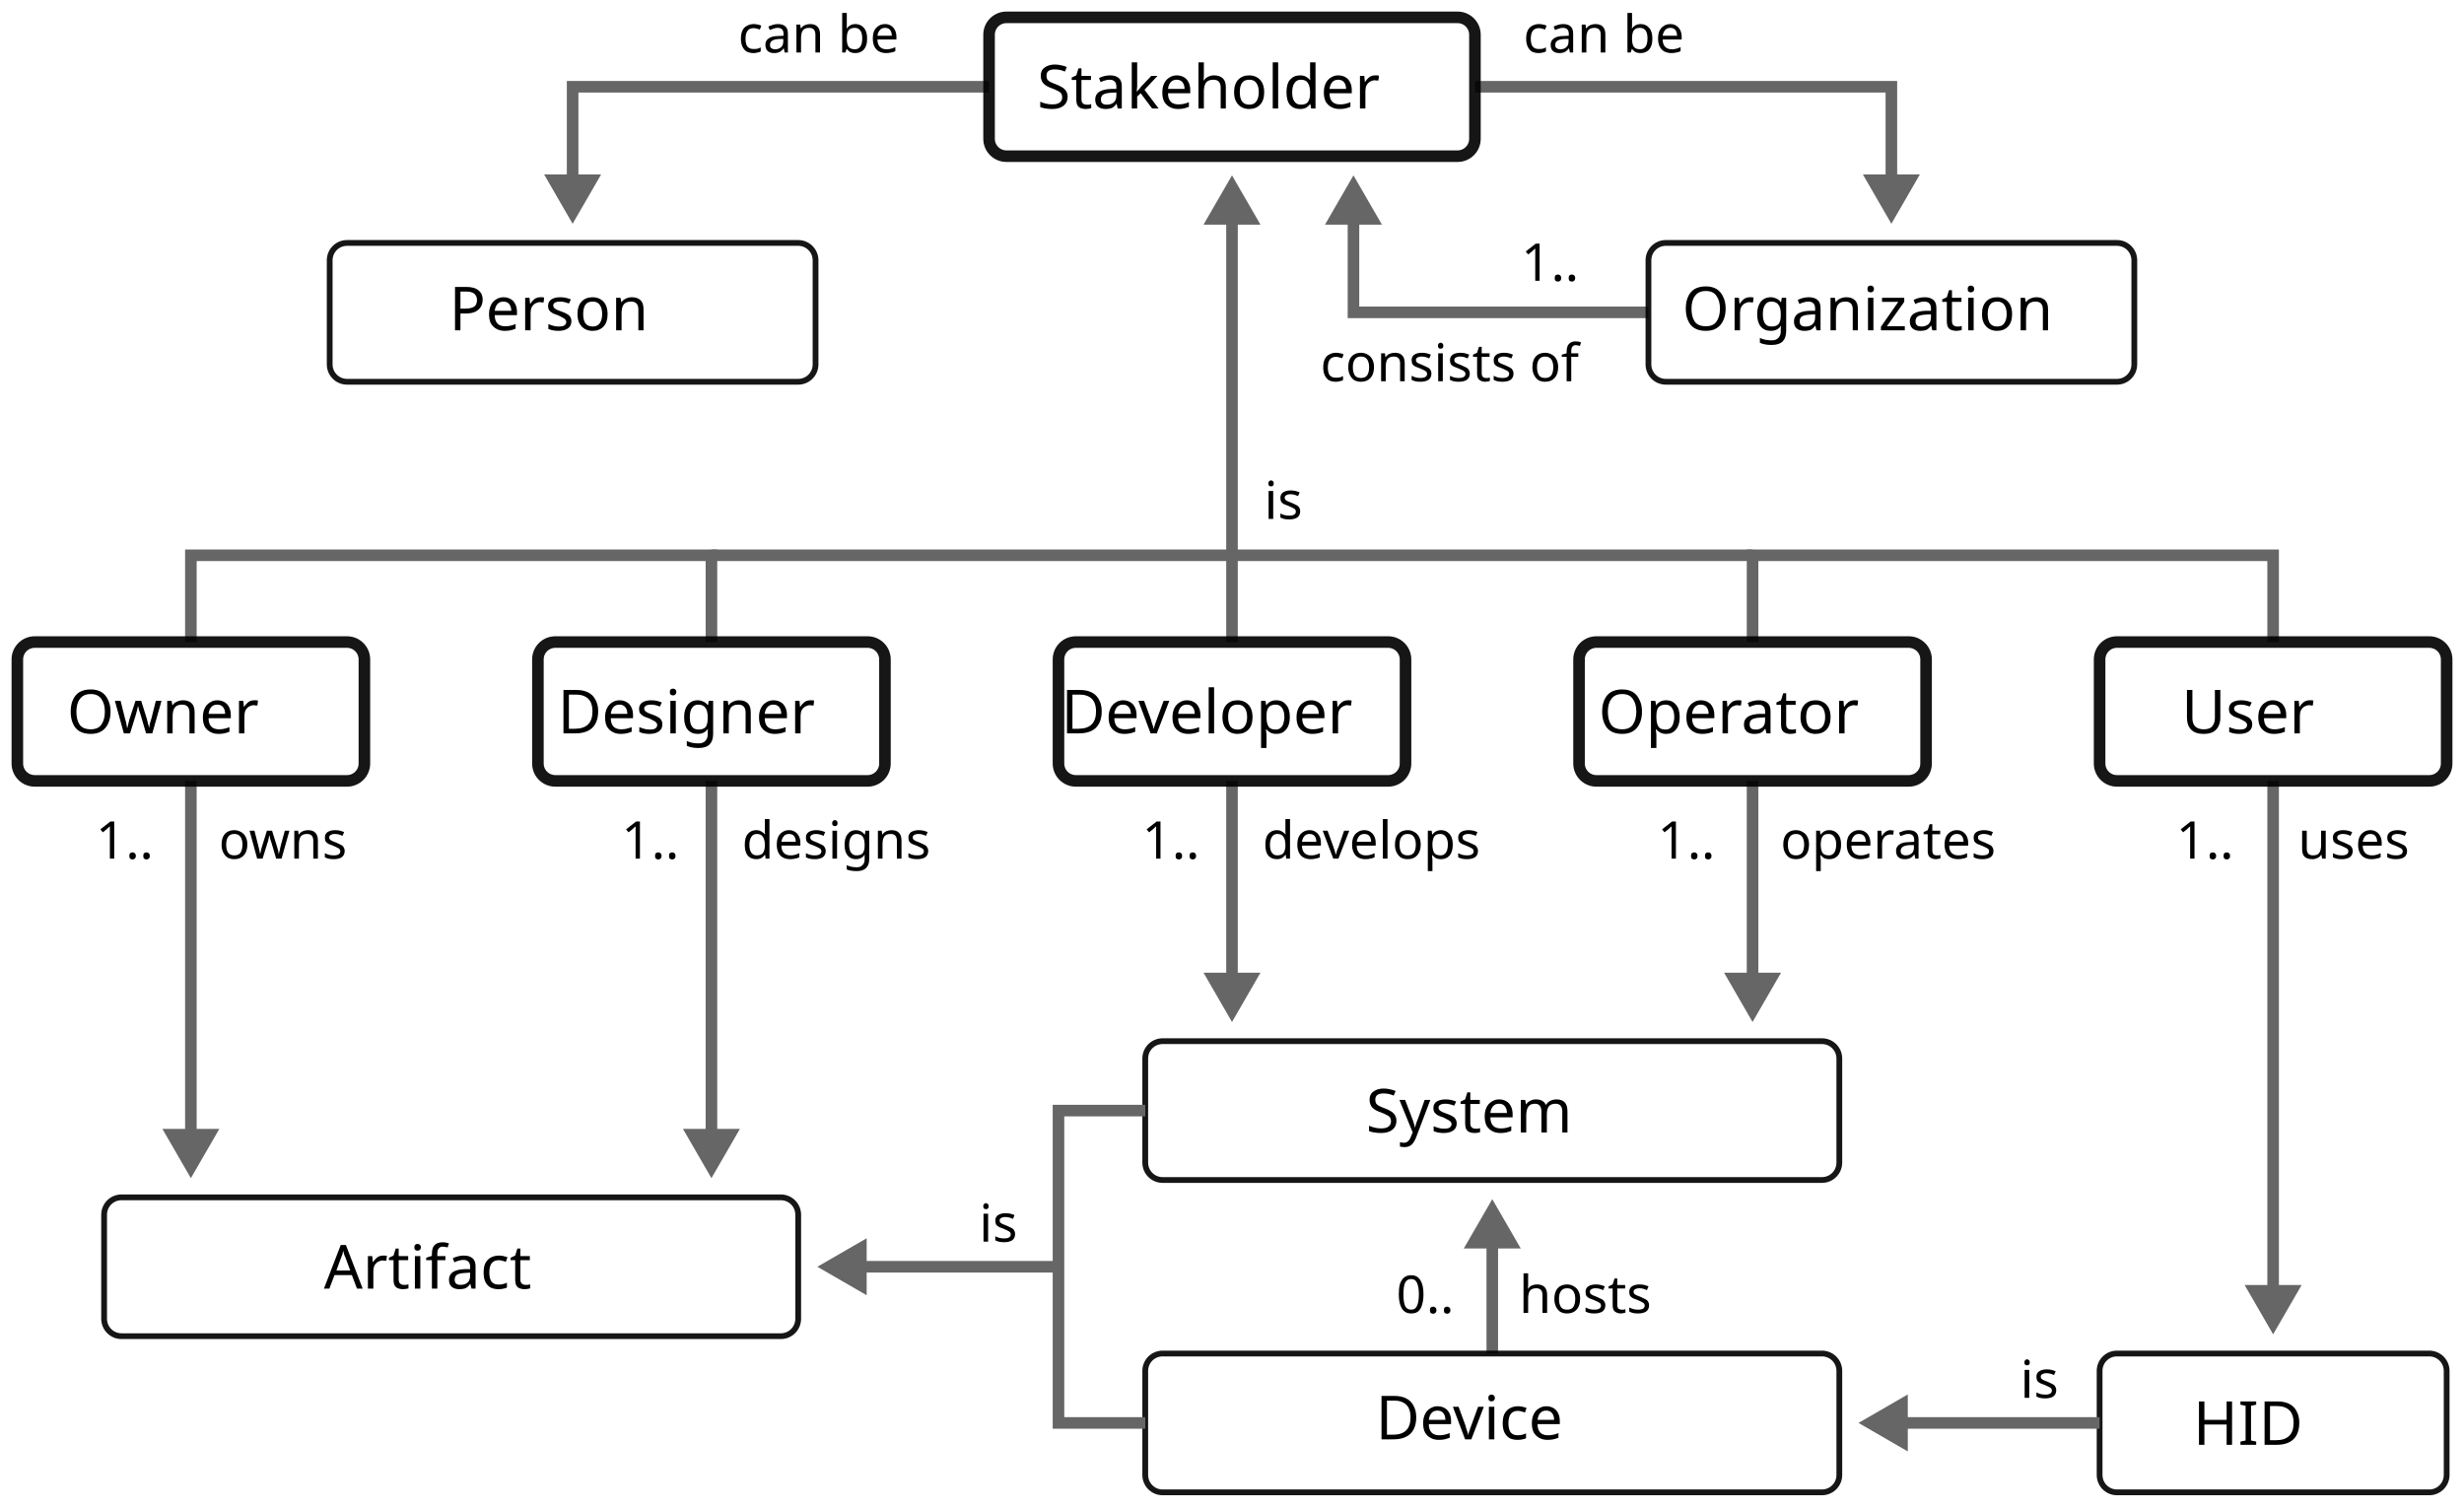
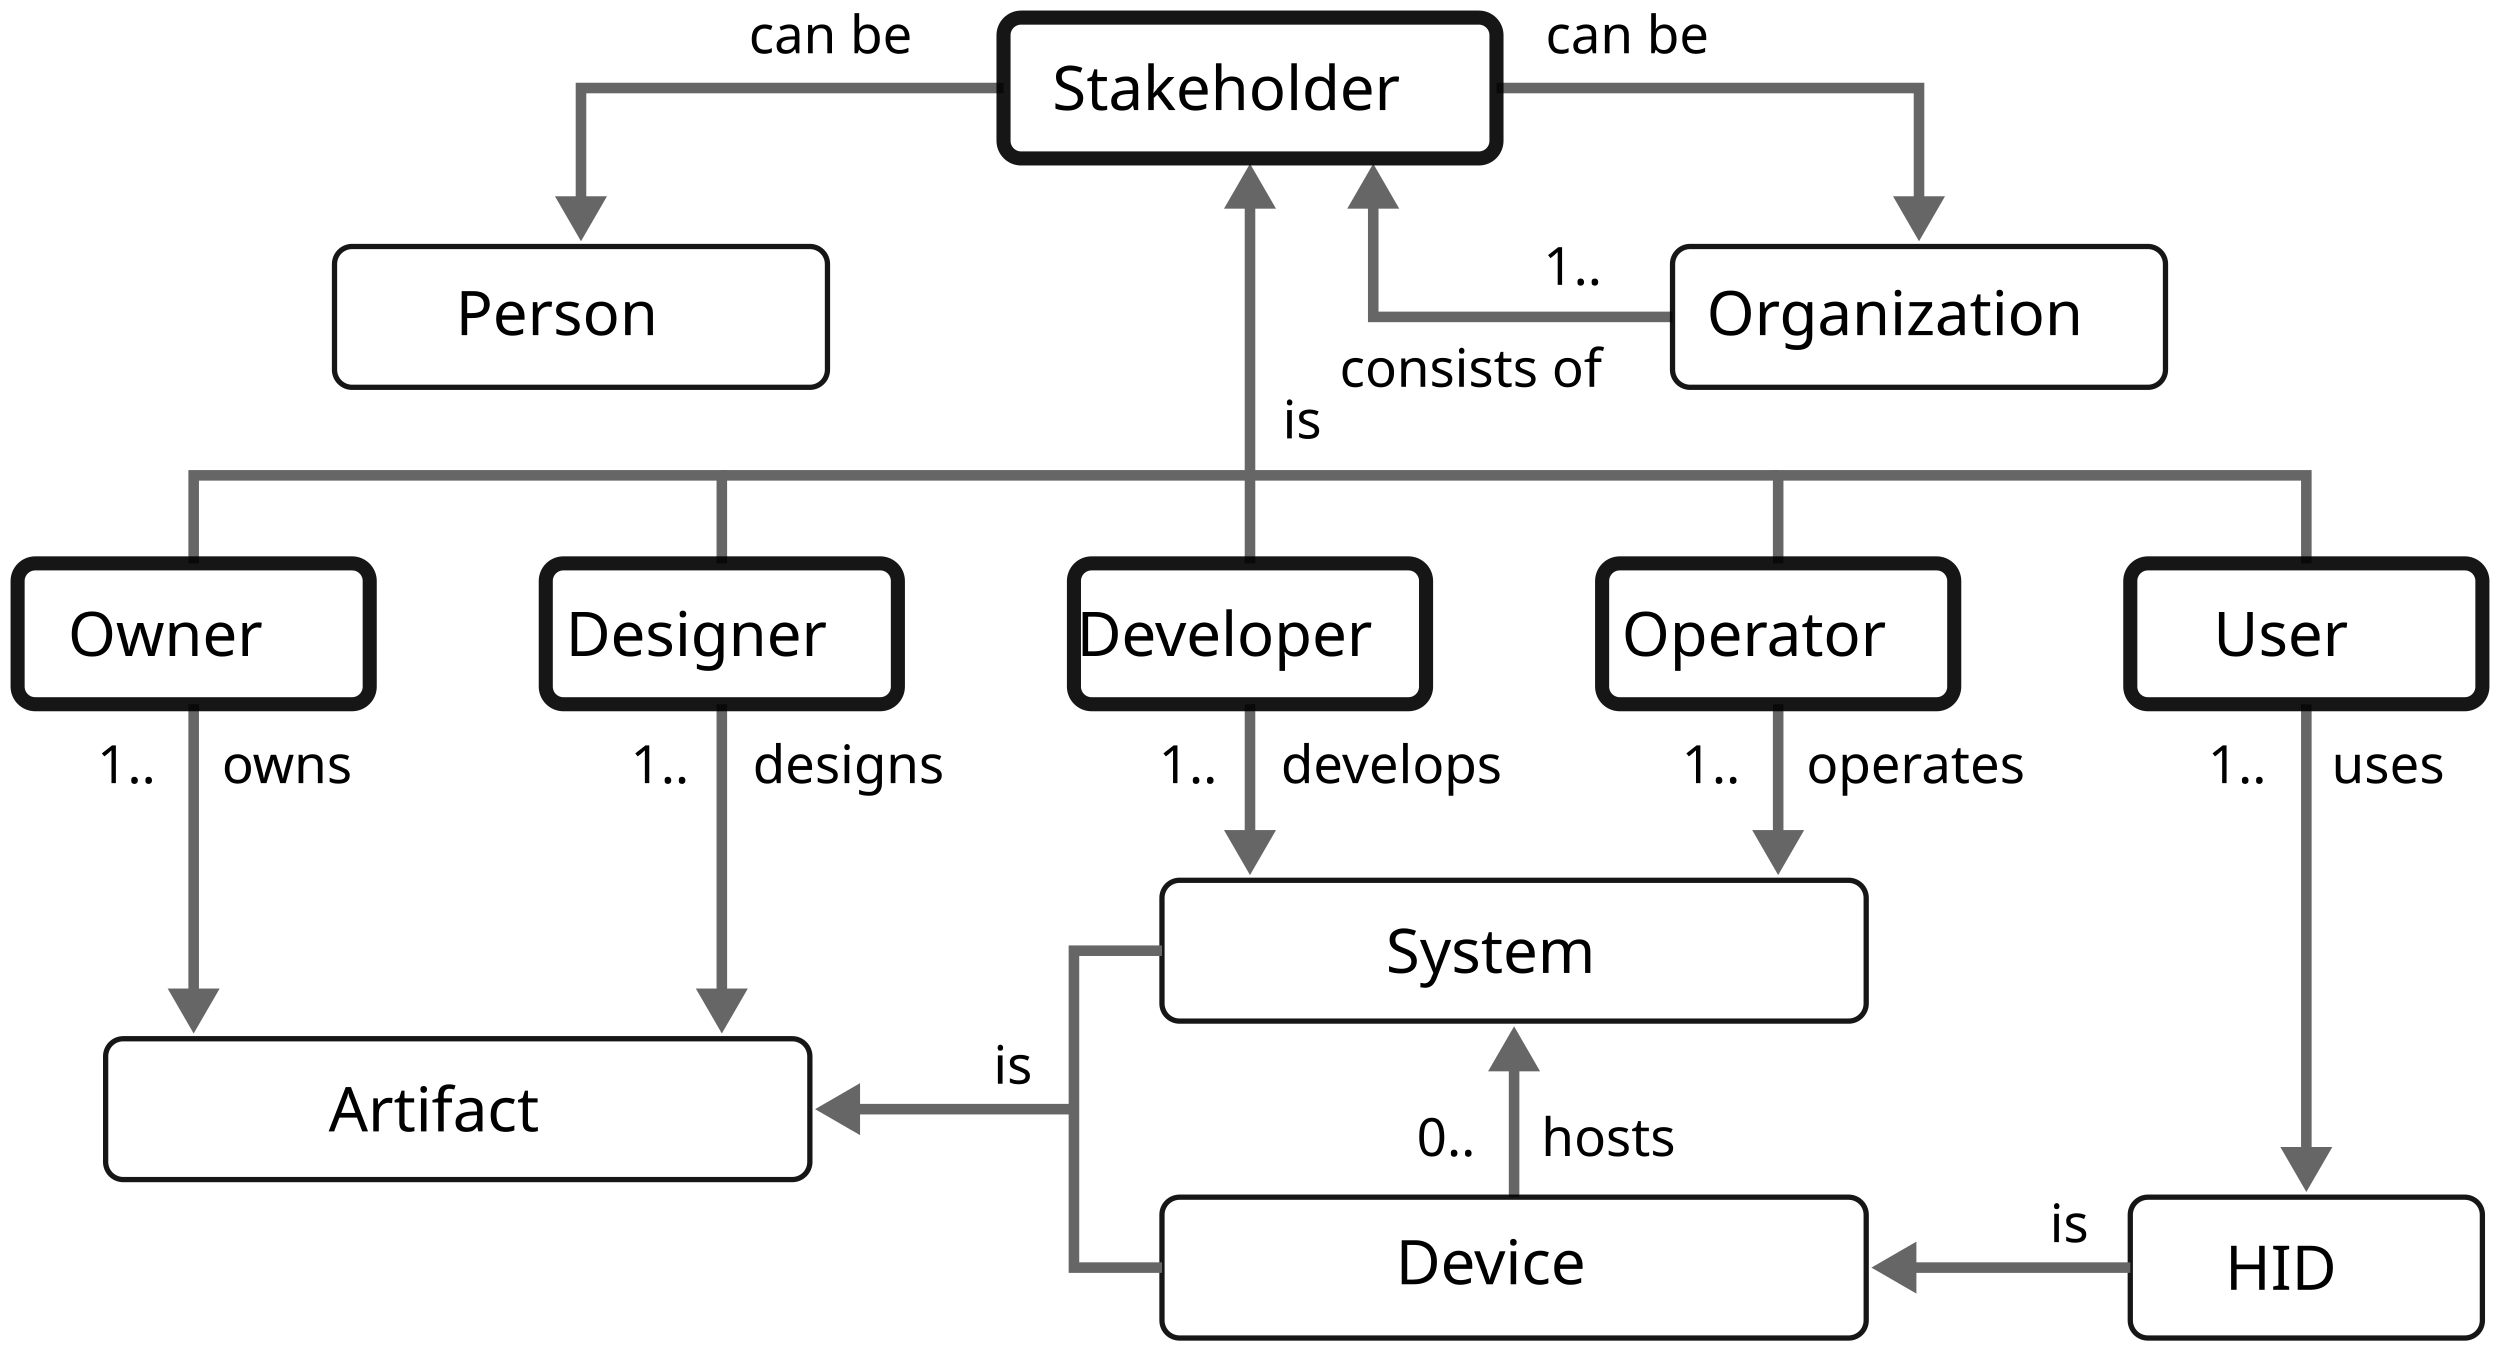
- <svg xmlns="http://www.w3.org/2000/svg" xmlns:xlink="http://www.w3.org/1999/xlink" width="142mm" height="87mm" version="1.1" viewBox="0 0 142 87" id="svg162">
+ <svg xmlns="http://www.w3.org/2000/svg" xmlns:xlink="http://www.w3.org/1999/xlink" width="142mm" height="77mm" version="1.1" viewBox="0 0 142 77" id="svg162">
  <defs id="defs5">
    <marker id="a" overflow="visible" orient="auto">
      <path transform="scale(0.4)" d="M 5.77,0 -2.88,5 V -5 Z" fill="context-stroke" fill-rule="evenodd" stroke="context-stroke" stroke-width="1pt" id="path2" />
    </marker>
  </defs>
-   <path d="m 86,78 v -7" marker-end="url(#a)" id="path8416" style="fill:none;stroke:#666666;stroke-width:0.667" />
+   <use x="0" y="0" xlink:href="#path16" id="use1346" transform="translate(29.99998)" width="100%" height="100%" />
+   <use x="0" y="0" xlink:href="#path14" id="use1348" transform="translate(30)" width="100%" height="100%" />
+   <path d="M 86,68 V 60" marker-end="url(#a)" id="path8416" style="fill:none;stroke:#666666;stroke-width:0.6;stroke-miterlimit:4;stroke-dasharray:none" />
  <use transform="matrix(-1,0,0,1,142,0)" width="100%" height="100%" xlink:href="#f" id="use7" x="0" y="0" />
-   <path id="f" d="m 85,5 h 24 V 11" fill="none" marker-end="url(#a)" stroke="#666666" stroke-width="0.667" />
+   <path id="f" d="m 85,5 h 24 L 109,12" fill="none" marker-end="url(#a)" stroke="#666666" stroke-width="0.667" style="stroke-width:0.6;stroke-miterlimit:4;stroke-dasharray:none" />
  <use transform="translate(-90.00002)" width="100%" height="100%" xlink:href="#e" id="use10" x="0" y="0" />
-   <path d="m 71,45 -2e-5,12" marker-end="url(#a)" id="path14" style="fill:none;stroke:#666666;stroke-width:0.667" />
-   <path d="M 11,45 11,66" marker-end="url(#a)" id="path16" style="fill:none;stroke:#666666;stroke-width:0.667" />
-   <path d="M 131,45 131,75" marker-end="url(#a)" id="path18" style="fill:none;stroke:#666666;stroke-width:0.667" />
-   <path d="m 95,18 h -17 v -6" marker-end="url(#a)" id="path20" style="fill:none;stroke:#666666;stroke-width:0.667" />
-   <path d="m 71,37 1.8e-5,-25" marker-end="url(#a)" id="path22" style="fill:none;stroke:#666666;stroke-width:0.667" />
-   <path id="e" d="m 101,37 v -5 h 30 v 5" fill="none" stroke="#666666" stroke-width="0.667" />
-   <path d="m 101,45 -2e-5,12" marker-end="url(#a)" id="path25" style="fill:none;stroke:#666666;stroke-width:0.667" />
+   <path d="m 71,40 -6.1e-5,8" marker-end="url(#a)" id="path14" style="fill:none;stroke:#666666;stroke-width:0.6;stroke-miterlimit:4;stroke-dasharray:none" />
+   <path d="M 11,40 11,57" marker-end="url(#a)" id="path16" style="fill:none;stroke:#666666;stroke-width:0.6;stroke-miterlimit:4;stroke-dasharray:none" />
+   <path d="M 131,40 131,66" marker-end="url(#a)" id="path18" style="fill:none;stroke:#666666;stroke-width:0.6;stroke-miterlimit:4;stroke-dasharray:none" />
+   <path d="m 95,18 h -17 l -2.1e-5,-7" marker-end="url(#a)" id="path20" style="fill:none;stroke:#666666;stroke-width:0.6;stroke-miterlimit:4;stroke-dasharray:none" />
+   <path d="M 71,32 V 11" marker-end="url(#a)" id="path22" style="fill:none;stroke:#666666;stroke-width:0.6;stroke-miterlimit:4;stroke-dasharray:none" />
+   <path id="e" d="m 101,32 v -5 h 30 v 5" fill="none" stroke="#666666" stroke-width="0.667" style="stroke-width:0.6;stroke-miterlimit:4;stroke-dasharray:none" />
  <text x="108.99" y="19.034" font-family="sans-serif" font-size="3.5px" stroke-width="0.265" style="line-height:1.25" xml:space="preserve" id="text31">
    <tspan x="108.99" y="19.034" font-size="3.5px" stroke-width="0.265" text-align="center" text-anchor="middle" id="tspan29">Organization</tspan>
  </text>
-   <text x="70.915" y="42.259" font-family="sans-serif" font-size="3.5px" stroke-width="0.265" style="line-height:1.25" xml:space="preserve" id="text37">
-     <tspan x="70.915" y="42.259" font-size="3.5px" stroke-width="0.265" text-align="center" text-anchor="middle" id="tspan35">Developer</tspan>
+   <text x="70.915" y="37.259" font-family="sans-serif" font-size="3.5px" stroke-width="0.265" style="line-height:1.25" xml:space="preserve" id="text37">
+     <tspan x="70.915" y="37.259" font-size="3.5px" stroke-width="0.265" text-align="center" text-anchor="middle" id="tspan35">Developer</tspan>
  </text>
-   <rect id="c" x="1" y="37" width="20" height="8" rx="1" fill="none" opacity="0.913" stroke="#000000" stroke-linejoin="round" stroke-width="0.5" style="stroke-width:0.667;stroke-miterlimit:4;stroke-dasharray:none" />
-   <text x="100.99" y="42.259" font-size="3.5px" style="line-height:1.25;font-family:sans-serif;stroke-width:0.265" xml:space="preserve" id="text42">
-     <tspan x="100.99" y="42.259" font-size="3.5px" stroke-width="0.265" text-align="center" text-anchor="middle" id="tspan40">Operator</tspan>
+   <rect id="c" x="1" y="32" width="20" height="8" rx="1" fill="none" opacity="0.913" stroke="#000000" stroke-linejoin="round" stroke-width="0.5" style="stroke-width:0.8;stroke-miterlimit:4;stroke-dasharray:none" />
+   <text x="100.99" y="37.259" font-size="3.5px" style="line-height:1.25;font-family:sans-serif;stroke-width:0.265" xml:space="preserve" id="text42">
+     <tspan x="100.99" y="37.259" font-size="3.5px" stroke-width="0.265" text-align="center" text-anchor="middle" id="tspan40">Operator</tspan>
  </text>
-   <text x="130.915" y="42.259" font-size="3.5px" style="line-height:1.25;font-family:sans-serif;stroke-width:0.265" xml:space="preserve" id="text46">
-     <tspan x="130.915" y="42.259" font-size="3.5px" stroke-width="0.265" text-align="center" text-anchor="middle" id="tspan44">User</tspan>
+   <text x="130.915" y="37.259" font-size="3.5px" style="line-height:1.25;font-family:sans-serif;stroke-width:0.265" xml:space="preserve" id="text46">
+     <tspan x="130.915" y="37.259" font-size="3.5px" stroke-width="0.265" text-align="center" text-anchor="middle" id="tspan44">User</tspan>
  </text>
-   <text x="72.86" y="29.901" font-size="3px" style="line-height:1.25;font-family:sans-serif;stroke-width:0.265" xml:space="preserve" id="text50">
-     <tspan x="72.86" y="29.901" stroke-width="0.265" id="tspan48">is</tspan>
+   <text x="72.86" y="24.901" font-size="3px" style="line-height:1.25;font-family:sans-serif;stroke-width:0.265" xml:space="preserve" id="text50">
+     <tspan x="72.86" y="24.901" stroke-width="0.265" id="tspan48">is</tspan>
  </text>
  <text x="71.015" y="6.249" font-size="3.5px" style="line-height:1.25;font-family:sans-serif;stroke-width:0.265" xml:space="preserve" id="text54">
    <tspan x="71.015" y="6.249" font-size="3.5px" stroke-width="0.265" text-align="center" text-anchor="middle" id="tspan52">Stakeholder</tspan>
  </text>
-   <rect x="57" y="1" width="28" height="8" rx="1" fill="none" opacity="0.913" stroke="#000000" stroke-linejoin="round" stroke-width="0.667" id="rect58" />
+   <rect x="57" y="1" width="28" height="8" rx="1" fill="none" opacity="0.913" stroke="#000000" stroke-linejoin="round" stroke-width="0.667" id="rect58" style="stroke-width:0.8;stroke-miterlimit:4;stroke-dasharray:none" />
  <text x="32.99" y="19.034" font-size="3.5px" style="line-height:1.25;font-family:sans-serif;stroke-width:0.265" xml:space="preserve" id="text62">
    <tspan x="32.99" y="19.034" font-size="3.5px" stroke-width="0.265" text-align="center" text-anchor="middle" id="tspan60">Person</tspan>
  </text>
  <text x="87.782" y="3.026" style="font-size:3px;line-height:1.25;font-family:sans-serif;stroke-width:0.265" xml:space="preserve" id="text66">
    <tspan x="87.782" y="3.026" stroke-width="0.265" id="tspan64">can be</tspan>
  </text>
  <text x="109.193" y="21.969" style="font-size:3px;line-height:1.25;font-family:sans-serif;stroke-width:0.265" xml:space="preserve" id="text70">
    <tspan x="93.33" y="21.969" stroke-width="0.265" text-align="end" text-anchor="end" id="tspan68">consists of</tspan>
  </text>
  <text x="96.644" y="16.179" style="font-size:3px;line-height:1.25;font-family:sans-serif;stroke-width:0.265" xml:space="preserve" id="text74">
    <tspan x="93.33" y="16.179" stroke-width="0.265" text-align="end" text-anchor="end" id="tspan72">1..</tspan>
  </text>
-   <text x="102.596" y="49.48" font-size="3px" style="line-height:1.25;font-family:sans-serif;stroke-width:0.265" xml:space="preserve" id="text84">
-     <tspan x="102.596" y="49.48" stroke-width="0.265" id="tspan82">operates</tspan>
+   <text x="102.596" y="44.48" font-size="3px" style="line-height:1.25;font-family:sans-serif;stroke-width:0.265" xml:space="preserve" id="text84">
+     <tspan x="102.596" y="44.48" stroke-width="0.265" id="tspan82">operates</tspan>
  </text>
-   <text x="86.037" y="65.259" font-size="3.5px" style="line-height:1.25;font-family:sans-serif;stroke-width:0.265" xml:space="preserve" id="text88">
-     <tspan x="86.037" y="65.259" dx="0 0 0 0 0 0" font-size="3.5px" stroke-width="0.265" text-align="center" text-anchor="middle" id="tspan86">System</tspan>
+   <text x="86.037" y="55.259" font-size="3.5px" style="line-height:1.25;font-family:sans-serif;stroke-width:0.265" xml:space="preserve" id="text88">
+     <tspan x="86.037" y="55.259" dx="0 0 0 0 0 0" font-size="3.5px" stroke-width="0.265" text-align="center" text-anchor="middle" id="tspan86">System</tspan>
  </text>
-   <rect id="d" x="121" y="78" width="20" height="8" rx="1" fill="none" opacity="0.913" stroke="#000000" stroke-linejoin="round" stroke-width="0.333" />
-   <text x="65.818" y="49.48" style="font-size:3px;line-height:1.25;font-family:sans-serif;stroke-width:0.265" xml:space="preserve" id="text95">
-     <tspan x="65.818" y="49.48" stroke-width="0.265" id="tspan93">1..</tspan>
+   <rect id="d" x="121" y="68" width="20" height="8" rx="1" fill="none" opacity="0.913" stroke="#000000" stroke-linejoin="round" stroke-width="0.333" style="stroke-width:0.3;stroke-miterlimit:4;stroke-dasharray:none" />
+   <text x="65.818" y="44.48" style="font-size:3px;line-height:1.25;font-family:sans-serif;stroke-width:0.265" xml:space="preserve" id="text95">
+     <tspan x="65.818" y="44.48" stroke-width="0.265" id="tspan93">1..</tspan>
  </text>
-   <text x="132.438" y="49.48" style="font-size:3px;line-height:1.25;font-family:sans-serif;stroke-width:0.265" xml:space="preserve" id="text99">
-     <tspan x="132.438" y="49.48" stroke-width="0.265" id="tspan97">uses</tspan>
+   <text x="132.438" y="44.48" style="font-size:3px;line-height:1.25;font-family:sans-serif;stroke-width:0.265" xml:space="preserve" id="text99">
+     <tspan x="132.438" y="44.48" stroke-width="0.265" id="tspan97">uses</tspan>
  </text>
-   <text x="95.519" y="49.48" style="font-size:3px;line-height:1.25;font-family:sans-serif;stroke-width:0.265" xml:space="preserve" id="text103">
-     <tspan x="95.519" y="49.48" stroke-width="0.265" id="tspan101">1..</tspan>
+   <text x="95.519" y="44.48" style="font-size:3px;line-height:1.25;font-family:sans-serif;stroke-width:0.265" xml:space="preserve" id="text103">
+     <tspan x="95.519" y="44.48" stroke-width="0.265" id="tspan101">1..</tspan>
  </text>
-   <text x="72.75" y="49.48" style="font-size:3px;line-height:1.25;font-family:sans-serif;stroke-width:0.265" xml:space="preserve" id="text107">
-     <tspan x="72.75" y="49.48" stroke-width="0.265" id="tspan105">develops</tspan>
+   <text x="72.75" y="44.48" style="font-size:3px;line-height:1.25;font-family:sans-serif;stroke-width:0.265" xml:space="preserve" id="text107">
+     <tspan x="72.75" y="44.48" stroke-width="0.265" id="tspan105">develops</tspan>
  </text>
-   <text x="125.406" y="49.48" style="font-size:3px;line-height:1.25;font-family:sans-serif;stroke-width:0.265" xml:space="preserve" id="text111">
-     <tspan x="125.406" y="49.48" stroke-width="0.265" id="tspan109">1..</tspan>
+   <text x="125.406" y="44.48" style="font-size:3px;line-height:1.25;font-family:sans-serif;stroke-width:0.265" xml:space="preserve" id="text111">
+     <tspan x="125.406" y="44.48" stroke-width="0.265" id="tspan109">1..</tspan>
  </text>
-   <rect id="g" x="19" y="14" width="28" height="8" rx="1" fill="none" opacity="0.913" stroke="#000000" stroke-linejoin="round" stroke-width="0.333" />
+   <rect id="g" x="19" y="14" width="28" height="8" rx="1" fill="none" opacity="0.913" stroke="#000000" stroke-linejoin="round" stroke-width="0.333" style="stroke-width:0.3;stroke-miterlimit:4;stroke-dasharray:none" />
  <use transform="translate(76)" width="100%" height="100%" xlink:href="#g" id="use116" x="0" y="0" />
-   <text x="130.915" y="83.259" font-family="sans-serif" font-size="3.5px" stroke-width="0.265" style="line-height:1.25" xml:space="preserve" id="text120">
-     <tspan x="130.915" y="83.259" font-size="3.5px" stroke-width="0.265" text-align="center" text-anchor="middle" id="tspan118">HID</tspan>
+   <text x="130.914" y="73.259" font-family="sans-serif" font-size="3.5px" stroke-width="0.265" style="line-height:1.25" xml:space="preserve" id="text120">
+     <tspan x="130.914" y="73.259" font-size="3.5px" stroke-width="0.265" text-align="center" text-anchor="middle" id="tspan118">HID</tspan>
  </text>
  <use transform="translate(90.00002)" width="100%" height="100%" xlink:href="#c" id="use130" x="0" y="0" />
  <use transform="translate(120)" width="100%" height="100%" xlink:href="#c" id="use132" x="0" y="0" />
  <use transform="translate(60.00002)" width="100%" height="100%" xlink:href="#c" id="use134" x="0" y="0" />
-   <text x="10.752" y="42.259" font-size="3.5px" style="line-height:1.25;font-family:sans-serif;stroke-width:0.265" xml:space="preserve" id="text138">
-     <tspan x="10.752" y="42.259" font-size="3.5px" stroke-width="0.265" text-align="center" text-anchor="middle" id="tspan136">Owner</tspan>
+   <text x="10.752" y="37.259" font-size="3.5px" style="line-height:1.25;font-family:sans-serif;stroke-width:0.265" xml:space="preserve" id="text138">
+     <tspan x="10.752" y="37.259" font-size="3.5px" stroke-width="0.265" text-align="center" text-anchor="middle" id="tspan136">Owner</tspan>
  </text>
-   <text x="12.596" y="49.48" font-size="3px" style="line-height:1.25;font-family:sans-serif;stroke-width:0.265" xml:space="preserve" id="text142">
-     <tspan x="12.596" y="49.48" stroke-width="0.265" id="tspan140">owns</tspan>
+   <text x="12.596" y="44.48" font-size="3px" style="line-height:1.25;font-family:sans-serif;stroke-width:0.265" xml:space="preserve" id="text142">
+     <tspan x="12.596" y="44.48" stroke-width="0.265" id="tspan140">owns</tspan>
  </text>
-   <text x="5.519" y="49.48" font-size="3px" style="line-height:1.25;font-family:sans-serif;stroke-width:0.265" xml:space="preserve" id="text146">
-     <tspan x="5.519" y="49.48" stroke-width="0.265" id="tspan144">1..</tspan>
+   <text x="5.519" y="44.48" font-size="3px" style="line-height:1.25;font-family:sans-serif;stroke-width:0.265" xml:space="preserve" id="text146">
+     <tspan x="5.519" y="44.48" stroke-width="0.265" id="tspan144">1..</tspan>
  </text>
-   <rect x="66" y="60" width="40" height="8" rx="1" fill="none" opacity="0.913" stroke="#000000" stroke-linejoin="round" stroke-width="0.333" id="rect150" />
-   <path d="m 41,32 h 60" fill="none" stroke="#666666" stroke-width="0.667" id="path156" />
+   <rect x="66" y="50" width="40" height="8" rx="1" fill="none" opacity="0.913" stroke="#000000" stroke-linejoin="round" stroke-width="0.333" id="rect150" style="stroke-width:0.3;stroke-miterlimit:4;stroke-dasharray:none" />
+   <path d="m 41,27 h 60" fill="none" stroke="#666666" stroke-width="0.667" id="path156" style="stroke-width:0.6;stroke-miterlimit:4;stroke-dasharray:none" />
  <text x="63.842" y="3.026" font-family="sans-serif" font-size="3px" stroke-width="0.265" style="line-height:1.25" xml:space="preserve" id="text160">
    <tspan x="54.163" y="3.026" stroke-width="0.265" text-align="end" text-anchor="end" id="tspan158">can be</tspan>
  </text>
-   <path d="M 41,45 41,66" marker-end="url(#a)" id="path1042" style="fill:none;stroke:#666666;stroke-width:0.667" />
-   <text x="40.915" y="42.259" font-family="sans-serif" font-size="3.5px" stroke-width="0.265" style="line-height:1.25" xml:space="preserve" id="text1046">
-     <tspan x="40.915" y="42.259" font-size="3.5px" stroke-width="0.265" text-align="center" text-anchor="middle" id="tspan1044">Designer</tspan>
+   <text x="40.915" y="37.259" font-family="sans-serif" font-size="3.5px" stroke-width="0.265" style="line-height:1.25" xml:space="preserve" id="text1046">
+     <tspan x="40.915" y="37.259" font-size="3.5px" stroke-width="0.265" text-align="center" text-anchor="middle" id="tspan1044">Designer</tspan>
  </text>
-   <text x="35.818" y="49.48" style="font-size:3px;line-height:1.25;font-family:sans-serif;stroke-width:0.265" xml:space="preserve" id="text1050">
-     <tspan x="35.818" y="49.48" stroke-width="0.265" id="tspan1048">1..</tspan>
+   <text x="35.818" y="44.48" style="font-size:3px;line-height:1.25;font-family:sans-serif;stroke-width:0.265" xml:space="preserve" id="text1050">
+     <tspan x="35.818" y="44.48" stroke-width="0.265" id="tspan1048">1..</tspan>
  </text>
-   <text x="42.75" y="49.48" style="font-size:3px;line-height:1.25;font-family:sans-serif;stroke-width:0.265" xml:space="preserve" id="text1054">
-     <tspan x="42.75" y="49.48" stroke-width="0.265" id="tspan1052">designs</tspan>
+   <text x="42.75" y="44.48" style="font-size:3px;line-height:1.25;font-family:sans-serif;stroke-width:0.265" xml:space="preserve" id="text1054">
+     <tspan x="42.75" y="44.48" stroke-width="0.265" id="tspan1052">designs</tspan>
  </text>
  <use transform="translate(30.00002)" width="100%" height="100%" xlink:href="#c" id="use1056" x="0" y="0" />
-   <text x="26.015" y="74.259" font-size="3.5px" style="line-height:1.25;font-family:sans-serif;stroke-width:0.265" xml:space="preserve" id="text2220">
-     <tspan x="26.015" y="74.259" font-size="3.5px" stroke-width="0.265" text-align="center" text-anchor="middle" id="tspan2218">Artifact</tspan>
+   <text x="26.015" y="64.259" font-size="3.5px" style="line-height:1.25;font-family:sans-serif;stroke-width:0.265" xml:space="preserve" id="text2220">
+     <tspan x="26.015" y="64.259" font-size="3.5px" stroke-width="0.265" text-align="center" text-anchor="middle" id="tspan2218">Artifact</tspan>
  </text>
  <use x="0" y="0" xlink:href="#rect150" id="use4986" transform="translate(2.2278185e-5,18)" width="100%" height="100%" />
-   <text x="86.037" y="82.943" font-size="3.5px" style="line-height:1.25;font-family:sans-serif;stroke-width:0.265" xml:space="preserve" id="text4990">
-     <tspan x="86.037" y="82.943" font-size="3.5px" stroke-width="0.265" text-align="center" text-anchor="middle" id="tspan4988">Device</tspan>
+   <text x="86.037" y="72.943" font-size="3.5px" style="line-height:1.25;font-family:sans-serif;stroke-width:0.265" xml:space="preserve" id="text4990">
+     <tspan x="86.037" y="72.943" font-size="3.5px" stroke-width="0.265" text-align="center" text-anchor="middle" id="tspan4988">Device</tspan>
  </text>
-   <path style="fill:none;stroke:#666666;stroke-width:0.667;stroke-linecap:butt;stroke-linejoin:miter;stroke-miterlimit:4;stroke-dasharray:none;stroke-opacity:1" d="m 66,64 h -5 v 18 h 5" id="path6878" />
-   <path d="M 121,82 H 109" marker-end="url(#a)" id="path6960" style="fill:none;stroke:#666666;stroke-width:0.667" />
-   <text x="116.428" y="80.553" font-family="sans-serif" font-size="3px" stroke-width="0.265" style="line-height:1.25" xml:space="preserve" id="text6964">
-     <tspan x="116.428" y="80.553" stroke-width="0.265" id="tspan6962">is</tspan>
+   <path style="fill:none;stroke:#666666;stroke-width:0.6;stroke-linecap:butt;stroke-linejoin:miter;stroke-miterlimit:4;stroke-dasharray:none;stroke-opacity:1" d="m 66,54 h -5 v 18 h 5" id="path6878" />
+   <text x="116.428" y="70.553" font-family="sans-serif" font-size="3px" stroke-width="0.265" style="line-height:1.25" xml:space="preserve" id="text6964">
+     <tspan x="116.428" y="70.553" stroke-width="0.265" id="tspan6962">is</tspan>
  </text>
-   <path d="M 61,73 49,73" marker-end="url(#a)" id="path7221" style="fill:none;stroke:#666666;stroke-width:0.667" />
-   <text x="56.428" y="71.553" font-family="sans-serif" font-size="3px" stroke-width="0.265" style="line-height:1.25" xml:space="preserve" id="text7225">
-     <tspan x="56.428" y="71.553" stroke-width="0.265" id="tspan7223">is</tspan>
+   <path d="M 61,63 H 48" marker-end="url(#a)" id="path7221" style="fill:none;stroke:#666666;stroke-width:0.6;stroke-miterlimit:4;stroke-dasharray:none" />
+   <text x="56.428" y="61.553" font-family="sans-serif" font-size="3px" stroke-width="0.265" style="line-height:1.25" xml:space="preserve" id="text7225">
+     <tspan x="56.428" y="61.553" stroke-width="0.265" id="tspan7223">is</tspan>
  </text>
-   <text x="87.55" y="75.661" font-size="3px" style="line-height:1.25;font-family:sans-serif;stroke-width:0.265" xml:space="preserve" id="text8519">
-     <tspan x="87.55" y="75.661" stroke-width="0.265" id="tspan8517">hosts</tspan>
+   <text x="87.55" y="65.661" font-size="3px" style="line-height:1.25;font-family:sans-serif;stroke-width:0.265" xml:space="preserve" id="text8519">
+     <tspan x="87.55" y="65.661" stroke-width="0.265" id="tspan8517">hosts</tspan>
  </text>
-   <text x="80.473" y="75.661" style="font-size:3px;line-height:1.25;font-family:sans-serif;stroke-width:0.265" xml:space="preserve" id="text8523">
-     <tspan x="80.473" y="75.661" stroke-width="0.265" id="tspan8521">0..</tspan>
+   <text x="80.473" y="65.661" style="font-size:3px;line-height:1.25;font-family:sans-serif;stroke-width:0.265" xml:space="preserve" id="text8523">
+     <tspan x="80.473" y="65.661" stroke-width="0.265" id="tspan8521">0..</tspan>
  </text>
  <use x="0" y="0" xlink:href="#rect150" id="use10538" transform="translate(-60,8.999999)" width="100%" height="100%" />
+   <use x="0" y="0" xlink:href="#path7221" id="use1487" transform="translate(60,8.999999)" width="100%" height="100%" />
</svg>
